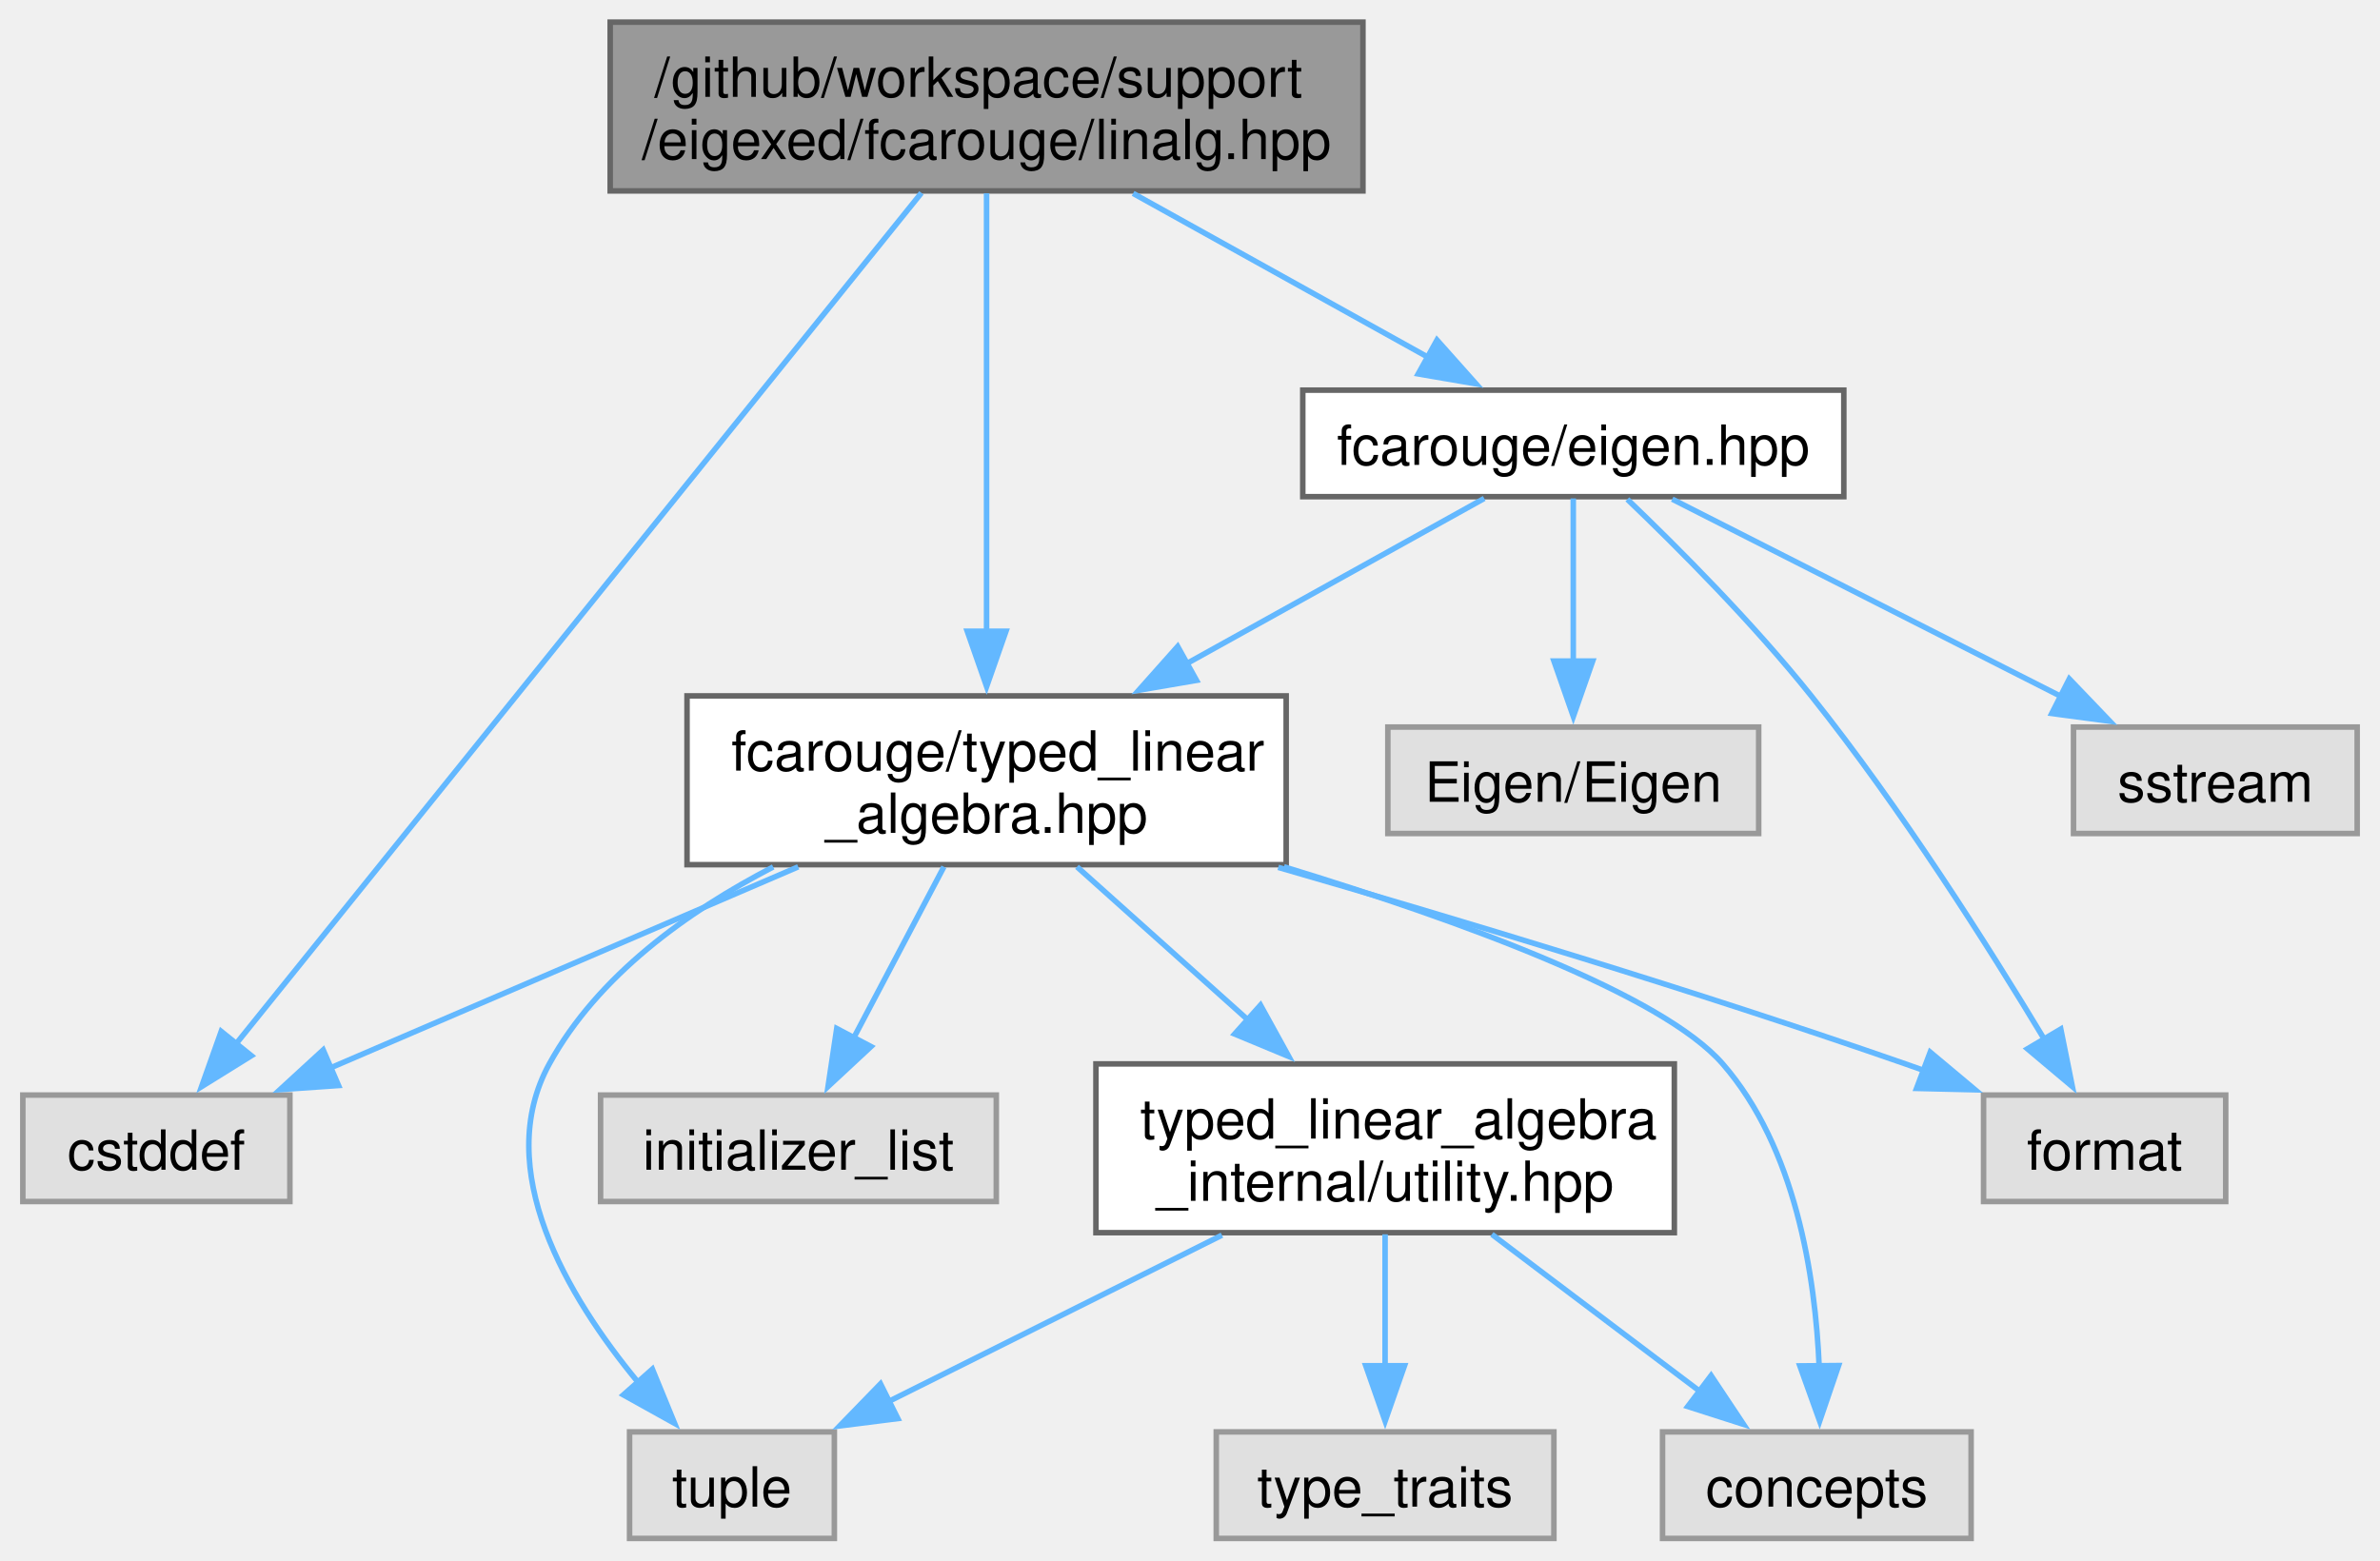
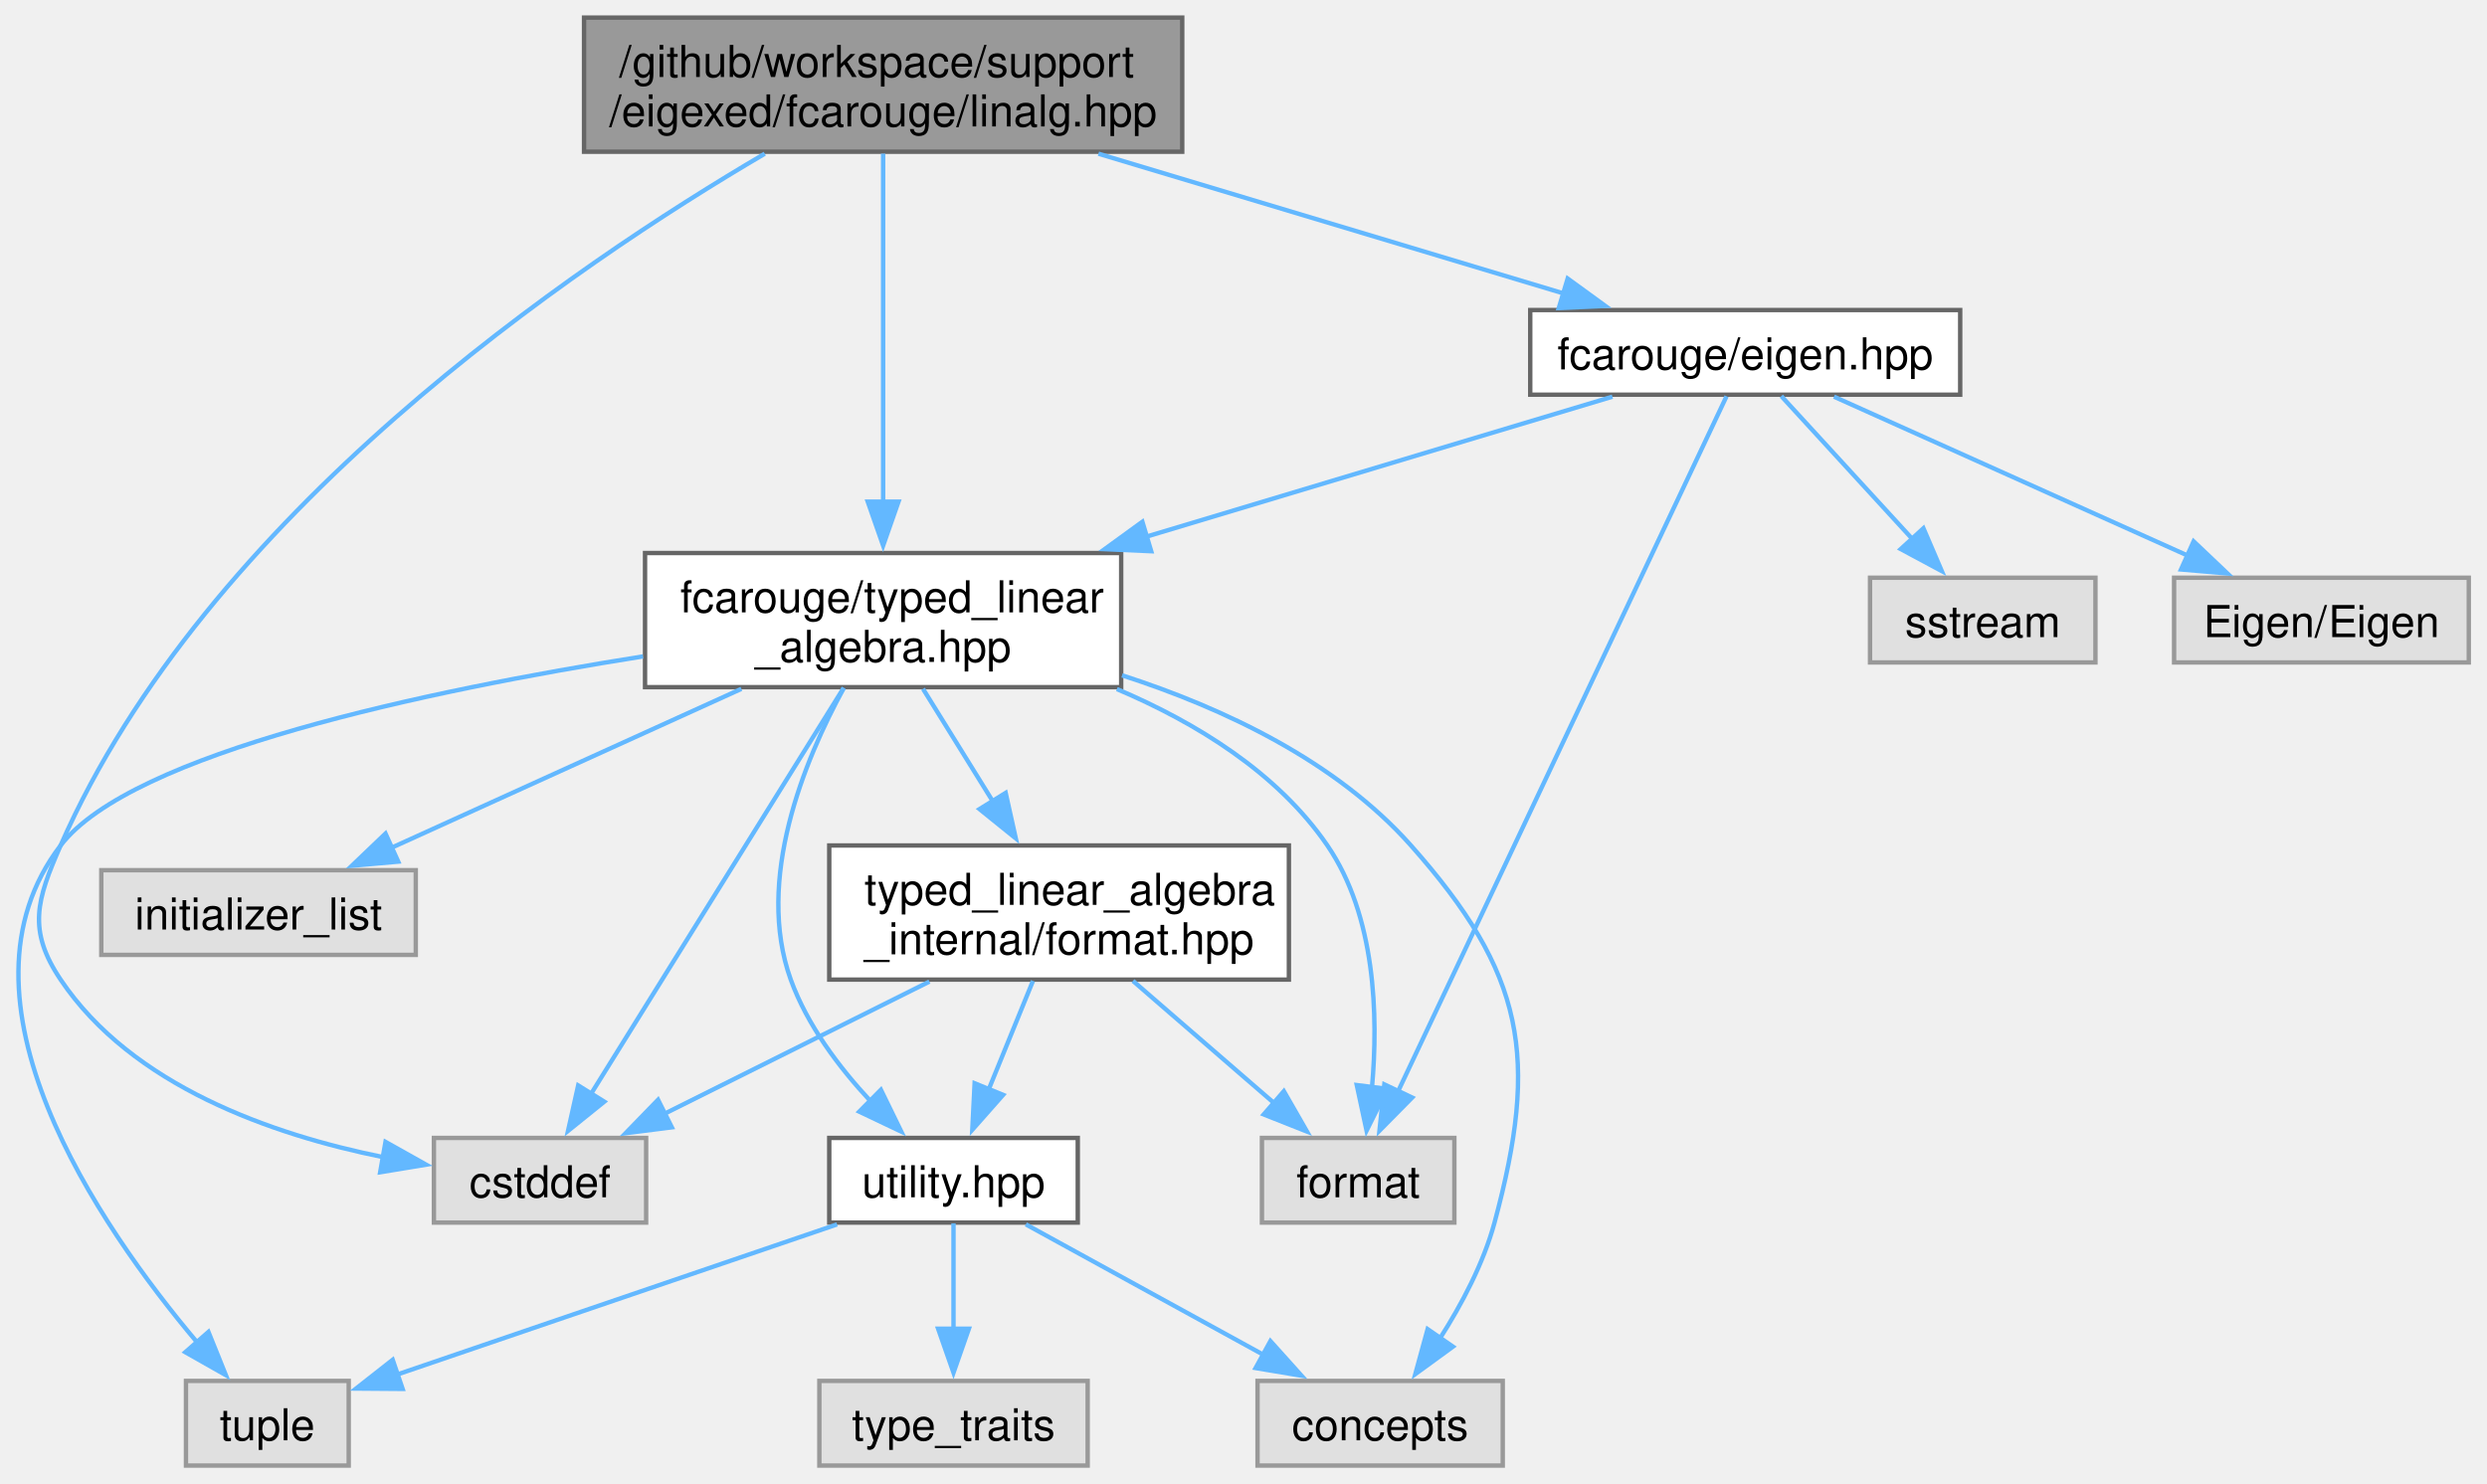
- <svg xmlns="http://www.w3.org/2000/svg" xmlns:xlink="http://www.w3.org/1999/xlink" width="430pt" height="282pt" viewBox="0.00 0.00 429.75 282.00">
-   <g id="graph0" class="graph" transform="scale(1 1) rotate(0) translate(4 278)">
+ <svg xmlns="http://www.w3.org/2000/svg" xmlns:xlink="http://www.w3.org/1999/xlink" width="565pt" height="337pt" viewBox="0.00 0.00 565.14 337.25">
+   <g id="graph0" class="graph" transform="scale(1 1) rotate(0) translate(4 333.25)">
    <g id="Node000001" class="node">
      <g id="a_Node000001">
        <a xlink:title="Scalar type linear algebra with Eigen implementation.">
-           <polygon fill="#999999" stroke="#666666" points="242.12,-274 106.12,-274 106.12,-243.5 242.12,-243.5 242.12,-274" />
-           <text text-anchor="start" x="114.12" y="-260.5" font-family="Helvetica,sans-Serif" font-size="10.00">/github/workspace/support</text>
-           <text text-anchor="middle" x="174.12" y="-249.25" font-family="Helvetica,sans-Serif" font-size="10.00">/eigexed/fcarouge/linalg.hpp</text>
+           <polygon fill="#999999" stroke="#666666" points="264.64,-329.25 128.64,-329.25 128.64,-298.75 264.64,-298.75 264.64,-329.25" />
+           <text text-anchor="start" x="136.64" y="-315.75" font-family="Helvetica,sans-Serif" font-size="10.00">/github/workspace/support</text>
+           <text text-anchor="middle" x="196.64" y="-304.5" font-family="Helvetica,sans-Serif" font-size="10.00">/eigexed/fcarouge/linalg.hpp</text>
        </a>
      </g>
    </g>
    <g id="Node000002" class="node">
      <g id="a_Node000002">
        <a xlink:href="eigen_8hpp.xhtml" target="_top" xlink:title="Linear algebra facade for Eigen3 third party implementation.">
-           <polygon fill="white" stroke="#666666" points="329,-207.5 231.25,-207.5 231.25,-188.25 329,-188.25 329,-207.5" />
-           <text text-anchor="middle" x="280.12" y="-194" font-family="Helvetica,sans-Serif" font-size="10.00">fcarouge/eigen.hpp</text>
+           <polygon fill="white" stroke="#666666" points="441.51,-262.75 343.76,-262.75 343.76,-243.5 441.51,-243.5 441.51,-262.75" />
+           <text text-anchor="middle" x="392.64" y="-249.25" font-family="Helvetica,sans-Serif" font-size="10.00">fcarouge/eigen.hpp</text>
        </a>
      </g>
    </g>
    <g id="edge1_Node000001_Node000002" class="edge">
      <g id="a_edge1_Node000001_Node000002">
        <a xlink:title=" ">
-           <path fill="none" stroke="#63b8ff" d="M200.6,-243.05C216.9,-233.99 237.7,-222.44 253.95,-213.41" />
-           <polygon fill="#63b8ff" stroke="#63b8ff" points="255.5,-216.55 262.55,-208.64 252.1,-210.43 255.5,-216.55" />
+           <path fill="none" stroke="#63b8ff" d="M245.59,-298.3C278.21,-288.5 320.59,-275.77 351.47,-266.49" />
+           <polygon fill="#63b8ff" stroke="#63b8ff" points="352.27,-269.91 360.84,-263.68 350.25,-263.2 352.27,-269.91" />
        </a>
      </g>
    </g>
    <g id="Node000003" class="node">
      <g id="a_Node000003">
        <a xlink:href="typed__linear__algebra_8hpp.xhtml" target="_top" xlink:title="Typed linear algebra implementation.">
-           <polygon fill="white" stroke="#666666" points="228.25,-152.25 120,-152.25 120,-121.75 228.25,-121.75 228.25,-152.25" />
-           <text text-anchor="start" x="128" y="-138.75" font-family="Helvetica,sans-Serif" font-size="10.00">fcarouge/typed_linear</text>
-           <text text-anchor="middle" x="174.12" y="-127.5" font-family="Helvetica,sans-Serif" font-size="10.00">_algebra.hpp</text>
-         </a>
-       </g>
-     </g>
-     <g id="edge15_Node000001_Node000003" class="edge">
-       <g id="a_edge15_Node000001_Node000003">
-         <a xlink:title=" ">
-           <path fill="none" stroke="#63b8ff" d="M174.12,-243.07C174.12,-223.39 174.12,-188.14 174.12,-163.94" />
-           <polygon fill="#63b8ff" stroke="#63b8ff" points="177.63,-163.94 174.13,-153.94 170.63,-163.94 177.63,-163.94" />
+           <polygon fill="white" stroke="#666666" points="250.76,-207.5 142.51,-207.5 142.51,-177 250.76,-177 250.76,-207.5" />
+           <text text-anchor="start" x="150.51" y="-194" font-family="Helvetica,sans-Serif" font-size="10.00">fcarouge/typed_linear</text>
+           <text text-anchor="middle" x="196.64" y="-182.75" font-family="Helvetica,sans-Serif" font-size="10.00">_algebra.hpp</text>
+         </a>
+       </g>
+     </g>
+     <g id="edge19_Node000001_Node000003" class="edge">
+       <g id="a_edge19_Node000001_Node000003">
+         <a xlink:title=" ">
+           <path fill="none" stroke="#63b8ff" d="M196.64,-298.32C196.64,-278.64 196.64,-243.39 196.64,-219.19" />
+           <polygon fill="#63b8ff" stroke="#63b8ff" points="200.14,-219.19 196.64,-209.19 193.14,-219.19 200.14,-219.19" />
+         </a>
+       </g>
+     </g>
+     <g id="Node000009" class="node">
+       <g id="a_Node000009">
+         <a xlink:title=" ">
+           <polygon fill="#e0e0e0" stroke="#999999" points="142.76,-74.5 94.51,-74.5 94.51,-55.25 142.76,-55.25 142.76,-74.5" />
+           <text text-anchor="middle" x="118.64" y="-61" font-family="Helvetica,sans-Serif" font-size="10.00">cstddef</text>
+         </a>
+       </g>
+     </g>
+     <g id="edge20_Node000001_Node000009" class="edge">
+       <g id="a_edge20_Node000001_Node000009">
+         <a xlink:title=" ">
+           <path fill="none" stroke="#63b8ff" d="M169.73,-298.3C126.38,-272.88 42.61,-216.13 9.64,-141 4.19,-128.59 2.08,-121.76 9.64,-110.5 25.87,-86.32 57.78,-75.23 82.9,-70.15" />
+           <polygon fill="#63b8ff" stroke="#63b8ff" points="83.5,-73.6 92.74,-68.42 82.29,-66.7 83.5,-73.6" />
+         </a>
+       </g>
+     </g>
+     <g id="edge2_Node000002_Node000003" class="edge">
+       <g id="a_edge2_Node000002_Node000003">
+         <a xlink:title=" ">
+           <path fill="none" stroke="#63b8ff" d="M362.44,-243.05C334.22,-234.58 291.28,-221.68 256.17,-211.13" />
+           <polygon fill="#63b8ff" stroke="#63b8ff" points="257.59,-207.91 247,-208.38 255.58,-214.61 257.59,-207.91" />
+         </a>
+       </g>
+     </g>
+     <g id="Node000010" class="node">
+       <g id="a_Node000010">
+         <a xlink:title=" ">
+           <polygon fill="#e0e0e0" stroke="#999999" points="326.51,-74.5 282.76,-74.5 282.76,-55.25 326.51,-55.25 326.51,-74.5" />
+           <text text-anchor="middle" x="304.64" y="-61" font-family="Helvetica,sans-Serif" font-size="10.00">format</text>
+         </a>
+       </g>
+     </g>
+     <g id="edge16_Node000002_Node000010" class="edge">
+       <g id="a_edge16_Node000002_Node000010">
+         <a xlink:title=" ">
+           <path fill="none" stroke="#63b8ff" d="M388.39,-243.14C374.86,-214.5 332.52,-124.9 313.75,-85.17" />
+           <polygon fill="#63b8ff" stroke="#63b8ff" points="316.92,-83.68 309.48,-76.14 310.59,-86.67 316.92,-83.68" />
+         </a>
+       </g>
+     </g>
+     <g id="Node000012" class="node">
+       <g id="a_Node000012">
+         <a xlink:title=" ">
+           <polygon fill="#e0e0e0" stroke="#999999" points="472.26,-201.88 421.01,-201.88 421.01,-182.62 472.26,-182.62 472.26,-201.88" />
+           <text text-anchor="middle" x="446.64" y="-188.38" font-family="Helvetica,sans-Serif" font-size="10.00">sstream</text>
+         </a>
+       </g>
+     </g>
+     <g id="edge17_Node000002_Node000012" class="edge">
+       <g id="a_edge17_Node000002_Node000012">
+         <a xlink:title=" ">
+           <path fill="none" stroke="#63b8ff" d="M400.84,-243.18C408.77,-234.54 420.99,-221.21 430.81,-210.5" />
+           <polygon fill="#63b8ff" stroke="#63b8ff" points="433.15,-213.13 437.33,-203.39 427.99,-208.4 433.15,-213.13" />
+         </a>
+       </g>
+     </g>
+     <g id="Node000013" class="node">
+       <g id="a_Node000013">
+         <a xlink:title=" ">
+           <polygon fill="#e0e0e0" stroke="#999999" points="557.14,-201.88 490.14,-201.88 490.14,-182.62 557.14,-182.62 557.14,-201.88" />
+           <text text-anchor="middle" x="523.64" y="-188.38" font-family="Helvetica,sans-Serif" font-size="10.00">Eigen/Eigen</text>
+         </a>
+       </g>
+     </g>
+     <g id="edge18_Node000002_Node000013" class="edge">
+       <g id="a_edge18_Node000002_Node000013">
+         <a xlink:title=" ">
+           <path fill="none" stroke="#63b8ff" d="M412.82,-243.05C434.32,-233.39 468.62,-217.98 493.36,-206.86" />
+           <polygon fill="#63b8ff" stroke="#63b8ff" points="494.58,-210.15 502.27,-202.85 491.71,-203.76 494.58,-210.15" />
+         </a>
+       </g>
+     </g>
+     <g id="Node000004" class="node">
+       <g id="a_Node000004">
+         <a xlink:href="format_8hpp.xhtml" target="_top" xlink:title="Formatting support for the typed matrix.">
+           <polygon fill="white" stroke="#666666" points="288.89,-141 184.39,-141 184.39,-110.5 288.89,-110.5 288.89,-141" />
+           <text text-anchor="start" x="192.39" y="-127.5" font-family="Helvetica,sans-Serif" font-size="10.00">typed_linear_algebra</text>
+           <text text-anchor="middle" x="236.64" y="-116.25" font-family="Helvetica,sans-Serif" font-size="10.00">_internal/format.hpp</text>
+         </a>
+       </g>
+     </g>
+     <g id="edge3_Node000003_Node000004" class="edge">
+       <g id="a_edge3_Node000003_Node000004">
+         <a xlink:title=" ">
+           <path fill="none" stroke="#63b8ff" d="M205.71,-176.61C210.42,-169.03 216.29,-159.56 221.64,-150.93" />
+           <polygon fill="#63b8ff" stroke="#63b8ff" points="224.5,-152.96 226.8,-142.61 218.55,-149.27 224.5,-152.96" />
+         </a>
+       </g>
+     </g>
+     <g id="Node000005" class="node">
+       <g id="a_Node000005">
+         <a xlink:href="utility_8hpp.xhtml" target="_top" xlink:title=" ">
+           <polygon fill="white" stroke="#666666" points="240.89,-74.5 184.39,-74.5 184.39,-55.25 240.89,-55.25 240.89,-74.5" />
+           <text text-anchor="middle" x="212.64" y="-61" font-family="Helvetica,sans-Serif" font-size="10.00">utility.hpp</text>
+         </a>
+       </g>
+     </g>
+     <g id="edge10_Node000003_Node000005" class="edge">
+       <g id="a_edge10_Node000003_Node000005">
+         <a xlink:title=" ">
+           <path fill="none" stroke="#63b8ff" d="M187.65,-176.71C178.73,-160.36 167.48,-133.12 175.64,-110.5 179.37,-100.16 186.65,-90.51 193.78,-82.86" />
+           <polygon fill="#63b8ff" stroke="#63b8ff" points="196.13,-85.45 200.77,-75.93 191.21,-80.48 196.13,-85.45" />
+         </a>
+       </g>
+     </g>
+     <g id="Node000006" class="node">
+       <g id="a_Node000006">
+         <a xlink:title=" ">
+           <polygon fill="#e0e0e0" stroke="#999999" points="337.51,-19.25 281.76,-19.25 281.76,0 337.51,0 337.51,-19.25" />
+           <text text-anchor="middle" x="309.64" y="-5.75" font-family="Helvetica,sans-Serif" font-size="10.00">concepts</text>
+         </a>
+       </g>
+     </g>
+     <g id="edge11_Node000003_Node000006" class="edge">
+       <g id="a_edge11_Node000003_Node000006">
+         <a xlink:title=" ">
+           <path fill="none" stroke="#63b8ff" d="M250.96,-179.69C274.09,-172.22 299.61,-160.17 316.64,-141 342.56,-111.81 345.81,-92.94 335.64,-55.25 333.13,-45.97 328.16,-36.63 323.23,-28.91" />
+           <polygon fill="#63b8ff" stroke="#63b8ff" points="326.19,-27.04 317.63,-20.8 320.43,-31.02 326.19,-27.04" />
+         </a>
+       </g>
+     </g>
+     <g id="Node000007" class="node">
+       <g id="a_Node000007">
+         <a xlink:title=" ">
+           <polygon fill="#e0e0e0" stroke="#999999" points="75.14,-19.25 38.14,-19.25 38.14,0 75.14,0 75.14,-19.25" />
+           <text text-anchor="middle" x="56.64" y="-5.75" font-family="Helvetica,sans-Serif" font-size="10.00">tuple</text>
+         </a>
+       </g>
+     </g>
+     <g id="edge15_Node000003_Node000007" class="edge">
+       <g id="a_edge15_Node000003_Node000007">
+         <a xlink:title=" ">
+           <path fill="none" stroke="#63b8ff" d="M142.04,-183.99C92.81,-176.19 25.74,-162.01 9.64,-141 -17.09,-106.14 18.21,-54.69 40.66,-28.04" />
+           <polygon fill="#63b8ff" stroke="#63b8ff" points="43.25,-30.39 47.21,-20.56 37.99,-25.78 43.25,-30.39" />
+         </a>
+       </g>
+     </g>
+     <g id="edge12_Node000003_Node000009" class="edge">
+       <g id="a_edge12_Node000003_Node000009">
+         <a xlink:title=" ">
+           <path fill="none" stroke="#63b8ff" d="M187.69,-176.87C173.47,-154.02 145.74,-109.44 130.09,-84.29" />
+           <polygon fill="#63b8ff" stroke="#63b8ff" points="133.25,-82.75 125,-76.1 127.31,-86.44 133.25,-82.75" />
+         </a>
+       </g>
+     </g>
+     <g id="edge13_Node000003_Node000010" class="edge">
+       <g id="a_edge13_Node000003_Node000010">
+         <a xlink:title=" ">
+           <path fill="none" stroke="#63b8ff" d="M249.78,-176.57C267.83,-168.91 286.28,-157.56 297.64,-141 308.62,-124.97 309.23,-102.3 307.79,-86.06" />
+           <polygon fill="#63b8ff" stroke="#63b8ff" points="311.27,-85.65 306.55,-76.16 304.32,-86.52 311.27,-85.65" />
+         </a>
+       </g>
+     </g>
+     <g id="Node000011" class="node">
+       <g id="a_Node000011">
+         <a xlink:title=" ">
+           <polygon fill="#e0e0e0" stroke="#999999" points="90.39,-135.38 18.89,-135.38 18.89,-116.12 90.39,-116.12 90.39,-135.38" />
+           <text text-anchor="middle" x="54.64" y="-121.88" font-family="Helvetica,sans-Serif" font-size="10.00">initializer_list</text>
+         </a>
+       </g>
+     </g>
+     <g id="edge14_Node000003_Node000011" class="edge">
+       <g id="a_edge14_Node000003_Node000011">
+         <a xlink:title=" ">
+           <path fill="none" stroke="#63b8ff" d="M164.41,-176.61C140.54,-165.77 108.22,-151.09 84.84,-140.47" />
+           <polygon fill="#63b8ff" stroke="#63b8ff" points="86.4,-137.33 75.85,-136.39 83.51,-143.71 86.4,-137.33" />
+         </a>
+       </g>
+     </g>
+     <g id="edge4_Node000004_Node000005" class="edge">
+       <g id="a_edge4_Node000004_Node000005">
+         <a xlink:title=" ">
+           <path fill="none" stroke="#63b8ff" d="M230.7,-110.2C227.65,-102.7 223.88,-93.45 220.57,-85.35" />
+           <polygon fill="#63b8ff" stroke="#63b8ff" points="223.92,-84.29 216.91,-76.35 217.44,-86.93 223.92,-84.29" />
+         </a>
+       </g>
+     </g>
+     <g id="edge8_Node000004_Node000009" class="edge">
+       <g id="a_edge8_Node000004_Node000009">
+         <a xlink:title=" ">
+           <path fill="none" stroke="#63b8ff" d="M207.16,-110.05C188.76,-100.86 165.2,-89.11 147,-80.03" />
+           <polygon fill="#63b8ff" stroke="#63b8ff" points="148.6,-76.91 138.09,-75.58 145.47,-83.18 148.6,-76.91" />
+         </a>
+       </g>
+     </g>
+     <g id="edge9_Node000004_Node000010" class="edge">
+       <g id="a_edge9_Node000004_Node000010">
+         <a xlink:title=" ">
+           <path fill="none" stroke="#63b8ff" d="M253.44,-110.2C263.2,-101.75 275.52,-91.08 285.63,-82.33" />
+           <polygon fill="#63b8ff" stroke="#63b8ff" points="287.74,-85.13 293.01,-75.94 283.16,-79.84 287.74,-85.13" />
+         </a>
+       </g>
+     </g>
+     <g id="edge5_Node000005_Node000006" class="edge">
+       <g id="a_edge5_Node000005_Node000006">
+         <a xlink:title=" ">
+           <path fill="none" stroke="#63b8ff" d="M229.09,-54.84C243.86,-46.73 265.81,-34.68 283.07,-25.21" />
+           <polygon fill="#63b8ff" stroke="#63b8ff" points="284.69,-28.31 291.77,-20.43 281.32,-22.18 284.69,-28.31" />
+         </a>
+       </g>
+     </g>
+     <g id="edge6_Node000005_Node000007" class="edge">
+       <g id="a_edge6_Node000005_Node000007">
+         <a xlink:title=" ">
+           <path fill="none" stroke="#63b8ff" d="M186.17,-54.84C158.39,-45.36 114.82,-30.49 86,-20.65" />
+           <polygon fill="#63b8ff" stroke="#63b8ff" points="87.4,-17.43 76.81,-17.51 85.14,-24.05 87.4,-17.43" />
        </a>
      </g>
    </g>
    <g id="Node000008" class="node">
      <g id="a_Node000008">
        <a xlink:title=" ">
-           <polygon fill="#e0e0e0" stroke="#999999" points="48.25,-80.12 0,-80.12 0,-60.88 48.25,-60.88 48.25,-80.12" />
-           <text text-anchor="middle" x="24.12" y="-66.62" font-family="Helvetica,sans-Serif" font-size="10.00">cstddef</text>
-         </a>
-       </g>
-     </g>
-     <g id="edge16_Node000001_Node000008" class="edge">
-       <g id="a_edge16_Node000001_Node000008">
-         <a xlink:title=" ">
-           <path fill="none" stroke="#63b8ff" d="M162.35,-243.14C135.09,-209.29 67.71,-125.61 38.27,-89.06" />
-           <polygon fill="#63b8ff" stroke="#63b8ff" points="41.29,-87.23 32.29,-81.64 35.84,-91.62 41.29,-87.23" />
-         </a>
-       </g>
-     </g>
-     <g id="edge2_Node000002_Node000003" class="edge">
-       <g id="a_edge2_Node000002_Node000003">
-         <a xlink:title=" ">
-           <path fill="none" stroke="#63b8ff" d="M264.03,-187.93C249.82,-180.04 228.6,-168.26 210.34,-158.12" />
-           <polygon fill="#63b8ff" stroke="#63b8ff" points="212.05,-155.06 201.61,-153.27 208.65,-161.18 212.05,-155.06" />
-         </a>
-       </g>
-     </g>
-     <g id="Node000009" class="node">
-       <g id="a_Node000009">
-         <a xlink:title=" ">
-           <polygon fill="#e0e0e0" stroke="#999999" points="398,-80.12 354.25,-80.12 354.25,-60.88 398,-60.88 398,-80.12" />
-           <text text-anchor="middle" x="376.12" y="-66.62" font-family="Helvetica,sans-Serif" font-size="10.00">format</text>
-         </a>
-       </g>
-     </g>
-     <g id="edge12_Node000002_Node000009" class="edge">
-       <g id="a_edge12_Node000002_Node000009">
-         <a xlink:title=" ">
-           <path fill="none" stroke="#63b8ff" d="M289.89,-187.77C298.98,-179.07 312.65,-165.37 323.12,-152.25 339.26,-132.04 355.19,-106.88 365.31,-90.06" />
-           <polygon fill="#63b8ff" stroke="#63b8ff" points="368.2,-92.04 370.29,-81.65 362.18,-88.47 368.2,-92.04" />
-         </a>
-       </g>
-     </g>
-     <g id="Node000011" class="node">
-       <g id="a_Node000011">
-         <a xlink:title=" ">
-           <polygon fill="#e0e0e0" stroke="#999999" points="421.75,-146.62 370.5,-146.62 370.5,-127.38 421.75,-127.38 421.75,-146.62" />
-           <text text-anchor="middle" x="396.12" y="-133.12" font-family="Helvetica,sans-Serif" font-size="10.00">sstream</text>
-         </a>
-       </g>
-     </g>
-     <g id="edge13_Node000002_Node000011" class="edge">
-       <g id="a_edge13_Node000002_Node000011">
-         <a xlink:title=" ">
-           <path fill="none" stroke="#63b8ff" d="M298,-187.8C316.78,-178.27 346.59,-163.14 368.43,-152.06" />
-           <polygon fill="#63b8ff" stroke="#63b8ff" points="369.74,-155.32 377.07,-147.67 366.57,-149.07 369.74,-155.32" />
-         </a>
-       </g>
-     </g>
-     <g id="Node000012" class="node">
-       <g id="a_Node000012">
-         <a xlink:title=" ">
-           <polygon fill="#e0e0e0" stroke="#999999" points="313.62,-146.62 246.62,-146.62 246.62,-127.38 313.62,-127.38 313.62,-146.62" />
-           <text text-anchor="middle" x="280.12" y="-133.12" font-family="Helvetica,sans-Serif" font-size="10.00">Eigen/Eigen</text>
-         </a>
-       </g>
-     </g>
-     <g id="edge14_Node000002_Node000012" class="edge">
-       <g id="a_edge14_Node000002_Node000012">
-         <a xlink:title=" ">
-           <path fill="none" stroke="#63b8ff" d="M280.12,-187.93C280.12,-180.15 280.12,-168.58 280.12,-158.53" />
-           <polygon fill="#63b8ff" stroke="#63b8ff" points="283.63,-158.54 280.13,-148.54 276.63,-158.54 283.63,-158.54" />
-         </a>
-       </g>
-     </g>
-     <g id="Node000004" class="node">
-       <g id="a_Node000004">
-         <a xlink:href="utility_8hpp.xhtml" target="_top" xlink:title=" ">
-           <polygon fill="white" stroke="#666666" points="298.38,-85.75 193.88,-85.75 193.88,-55.25 298.38,-55.25 298.38,-85.75" />
-           <text text-anchor="start" x="201.88" y="-72.25" font-family="Helvetica,sans-Serif" font-size="10.00">typed_linear_algebra</text>
-           <text text-anchor="middle" x="246.12" y="-61" font-family="Helvetica,sans-Serif" font-size="10.00">_internal/utility.hpp</text>
-         </a>
-       </g>
-     </g>
-     <g id="edge3_Node000003_Node000004" class="edge">
-       <g id="a_edge3_Node000003_Node000004">
-         <a xlink:title=" ">
-           <path fill="none" stroke="#63b8ff" d="M190.46,-121.36C199.58,-113.2 211.12,-102.86 221.32,-93.72" />
-           <polygon fill="#63b8ff" stroke="#63b8ff" points="223.61,-96.37 228.72,-87.09 218.94,-91.15 223.61,-96.37" />
-         </a>
-       </g>
-     </g>
-     <g id="Node000005" class="node">
-       <g id="a_Node000005">
-         <a xlink:title=" ">
-           <polygon fill="#e0e0e0" stroke="#999999" points="352,-19.25 296.25,-19.25 296.25,0 352,0 352,-19.25" />
-           <text text-anchor="middle" x="324.12" y="-5.75" font-family="Helvetica,sans-Serif" font-size="10.00">concepts</text>
-         </a>
-       </g>
-     </g>
-     <g id="edge7_Node000003_Node000005" class="edge">
-       <g id="a_edge7_Node000003_Node000005">
-         <a xlink:title=" ">
-           <path fill="none" stroke="#63b8ff" d="M227.85,-121.36C259.8,-111.61 296.19,-98.32 307.12,-85.75 320.28,-70.64 323.86,-47.48 324.56,-30.88" />
-           <polygon fill="#63b8ff" stroke="#63b8ff" points="328.06,-31.24 324.64,-21.21 321.06,-31.18 328.06,-31.24" />
-         </a>
-       </g>
-     </g>
-     <g id="Node000006" class="node">
-       <g id="a_Node000006">
-         <a xlink:title=" ">
-           <polygon fill="#e0e0e0" stroke="#999999" points="146.62,-19.25 109.62,-19.25 109.62,0 146.62,0 146.62,-19.25" />
-           <text text-anchor="middle" x="128.12" y="-5.75" font-family="Helvetica,sans-Serif" font-size="10.00">tuple</text>
-         </a>
-       </g>
-     </g>
-     <g id="edge11_Node000003_Node000006" class="edge">
-       <g id="a_edge11_Node000003_Node000006">
-         <a xlink:title=" ">
-           <path fill="none" stroke="#63b8ff" d="M135.57,-121.34C120.1,-113.32 103.89,-101.71 95.12,-85.75 84.68,-66.72 98.36,-43.73 111.15,-28.23" />
-           <polygon fill="#63b8ff" stroke="#63b8ff" points="113.74,-30.59 117.76,-20.79 108.5,-25.94 113.74,-30.59" />
-         </a>
-       </g>
-     </g>
-     <g id="edge8_Node000003_Node000008" class="edge">
-       <g id="a_edge8_Node000003_Node000008">
-         <a xlink:title=" ">
-           <path fill="none" stroke="#63b8ff" d="M140.09,-121.36C114.64,-110.42 80.11,-95.57 55.36,-84.93" />
-           <polygon fill="#63b8ff" stroke="#63b8ff" points="57.04,-81.84 46.47,-81.11 54.27,-88.27 57.04,-81.84" />
-         </a>
-       </g>
-     </g>
-     <g id="edge9_Node000003_Node000009" class="edge">
-       <g id="a_edge9_Node000003_Node000009">
-         <a xlink:title=" ">
-           <path fill="none" stroke="#63b8ff" d="M226.82,-121.26C259.63,-111.78 302.59,-98.83 340.12,-85.75 341.27,-85.35 342.43,-84.94 343.6,-84.52" />
-           <polygon fill="#63b8ff" stroke="#63b8ff" points="344.61,-87.87 352.73,-81.07 342.14,-81.32 344.61,-87.87" />
-         </a>
-       </g>
-     </g>
-     <g id="Node000010" class="node">
-       <g id="a_Node000010">
-         <a xlink:title=" ">
-           <polygon fill="#e0e0e0" stroke="#999999" points="175.88,-80.12 104.38,-80.12 104.38,-60.88 175.88,-60.88 175.88,-80.12" />
-           <text text-anchor="middle" x="140.12" y="-66.62" font-family="Helvetica,sans-Serif" font-size="10.00">initializer_list</text>
-         </a>
-       </g>
-     </g>
-     <g id="edge10_Node000003_Node000010" class="edge">
-       <g id="a_edge10_Node000003_Node000010">
-         <a xlink:title=" ">
-           <path fill="none" stroke="#63b8ff" d="M166.41,-121.36C161.57,-112.18 155.28,-100.25 150.07,-90.36" />
-           <polygon fill="#63b8ff" stroke="#63b8ff" points="153.24,-88.88 145.48,-81.66 147.05,-92.14 153.24,-88.88" />
-         </a>
-       </g>
-     </g>
-     <g id="edge4_Node000004_Node000005" class="edge">
-       <g id="a_edge4_Node000004_Node000005">
-         <a xlink:title=" ">
-           <path fill="none" stroke="#63b8ff" d="M265.41,-54.95C276.83,-46.33 291.31,-35.4 303.03,-26.55" />
-           <polygon fill="#63b8ff" stroke="#63b8ff" points="305.02,-29.43 310.89,-20.61 300.8,-23.84 305.02,-29.43" />
-         </a>
-       </g>
-     </g>
-     <g id="edge5_Node000004_Node000006" class="edge">
-       <g id="a_edge5_Node000004_Node000006">
-         <a xlink:title=" ">
-           <path fill="none" stroke="#63b8ff" d="M216.65,-54.8C198.25,-45.61 174.68,-33.86 156.49,-24.78" />
-           <polygon fill="#63b8ff" stroke="#63b8ff" points="158.09,-21.66 147.58,-20.33 154.96,-27.93 158.09,-21.66" />
-         </a>
-       </g>
-     </g>
-     <g id="Node000007" class="node">
-       <g id="a_Node000007">
-         <a xlink:title=" ">
-           <polygon fill="#e0e0e0" stroke="#999999" points="276.62,-19.25 215.62,-19.25 215.62,0 276.62,0 276.62,-19.25" />
-           <text text-anchor="middle" x="246.12" y="-5.75" font-family="Helvetica,sans-Serif" font-size="10.00">type_traits</text>
-         </a>
-       </g>
-     </g>
-     <g id="edge6_Node000004_Node000007" class="edge">
-       <g id="a_edge6_Node000004_Node000007">
-         <a xlink:title=" ">
-           <path fill="none" stroke="#63b8ff" d="M246.12,-54.95C246.12,-47.71 246.12,-38.84 246.12,-30.94" />
-           <polygon fill="#63b8ff" stroke="#63b8ff" points="249.63,-31.21 246.13,-21.21 242.63,-31.21 249.63,-31.21" />
+           <polygon fill="#e0e0e0" stroke="#999999" points="243.14,-19.25 182.14,-19.25 182.14,0 243.14,0 243.14,-19.25" />
+           <text text-anchor="middle" x="212.64" y="-5.75" font-family="Helvetica,sans-Serif" font-size="10.00">type_traits</text>
+         </a>
+       </g>
+     </g>
+     <g id="edge7_Node000005_Node000008" class="edge">
+       <g id="a_edge7_Node000005_Node000008">
+         <a xlink:title=" ">
+           <path fill="none" stroke="#63b8ff" d="M212.64,-55.08C212.64,-48.57 212.64,-39.42 212.64,-31.12" />
+           <polygon fill="#63b8ff" stroke="#63b8ff" points="216.14,-31.12 212.64,-21.12 209.14,-31.12 216.14,-31.12" />
        </a>
      </g>
    </g>
  </g>
</svg>
